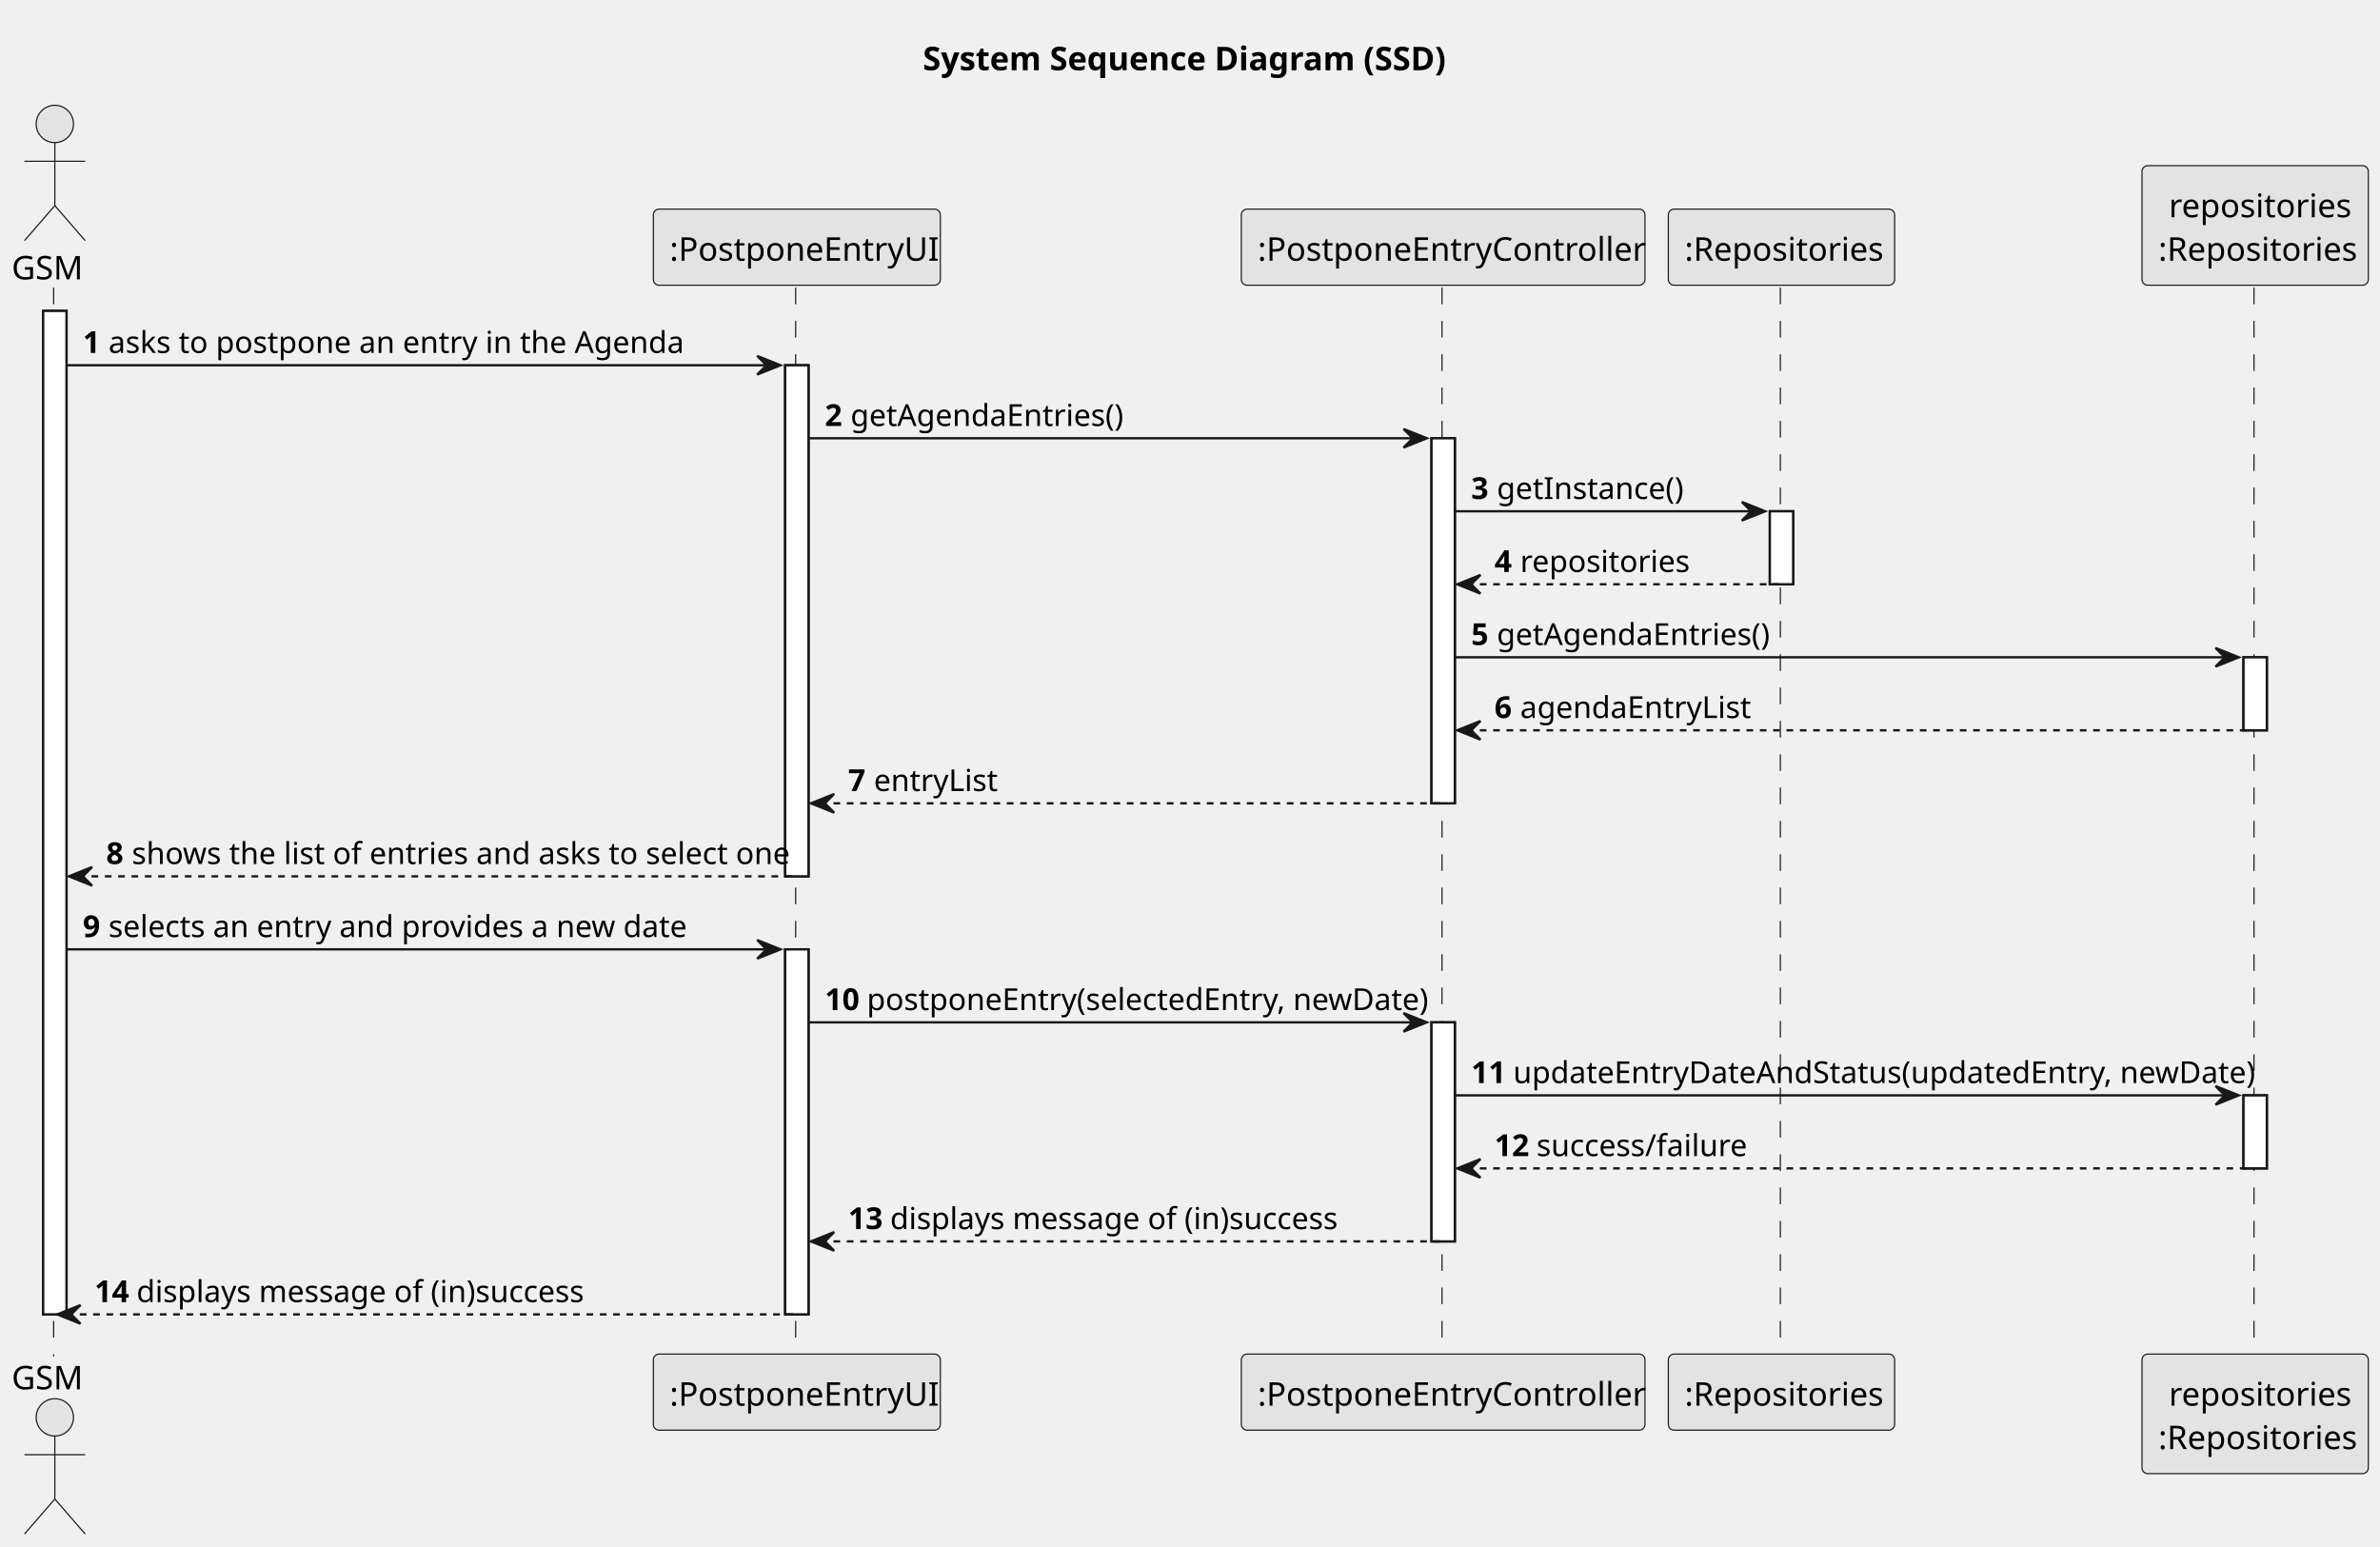
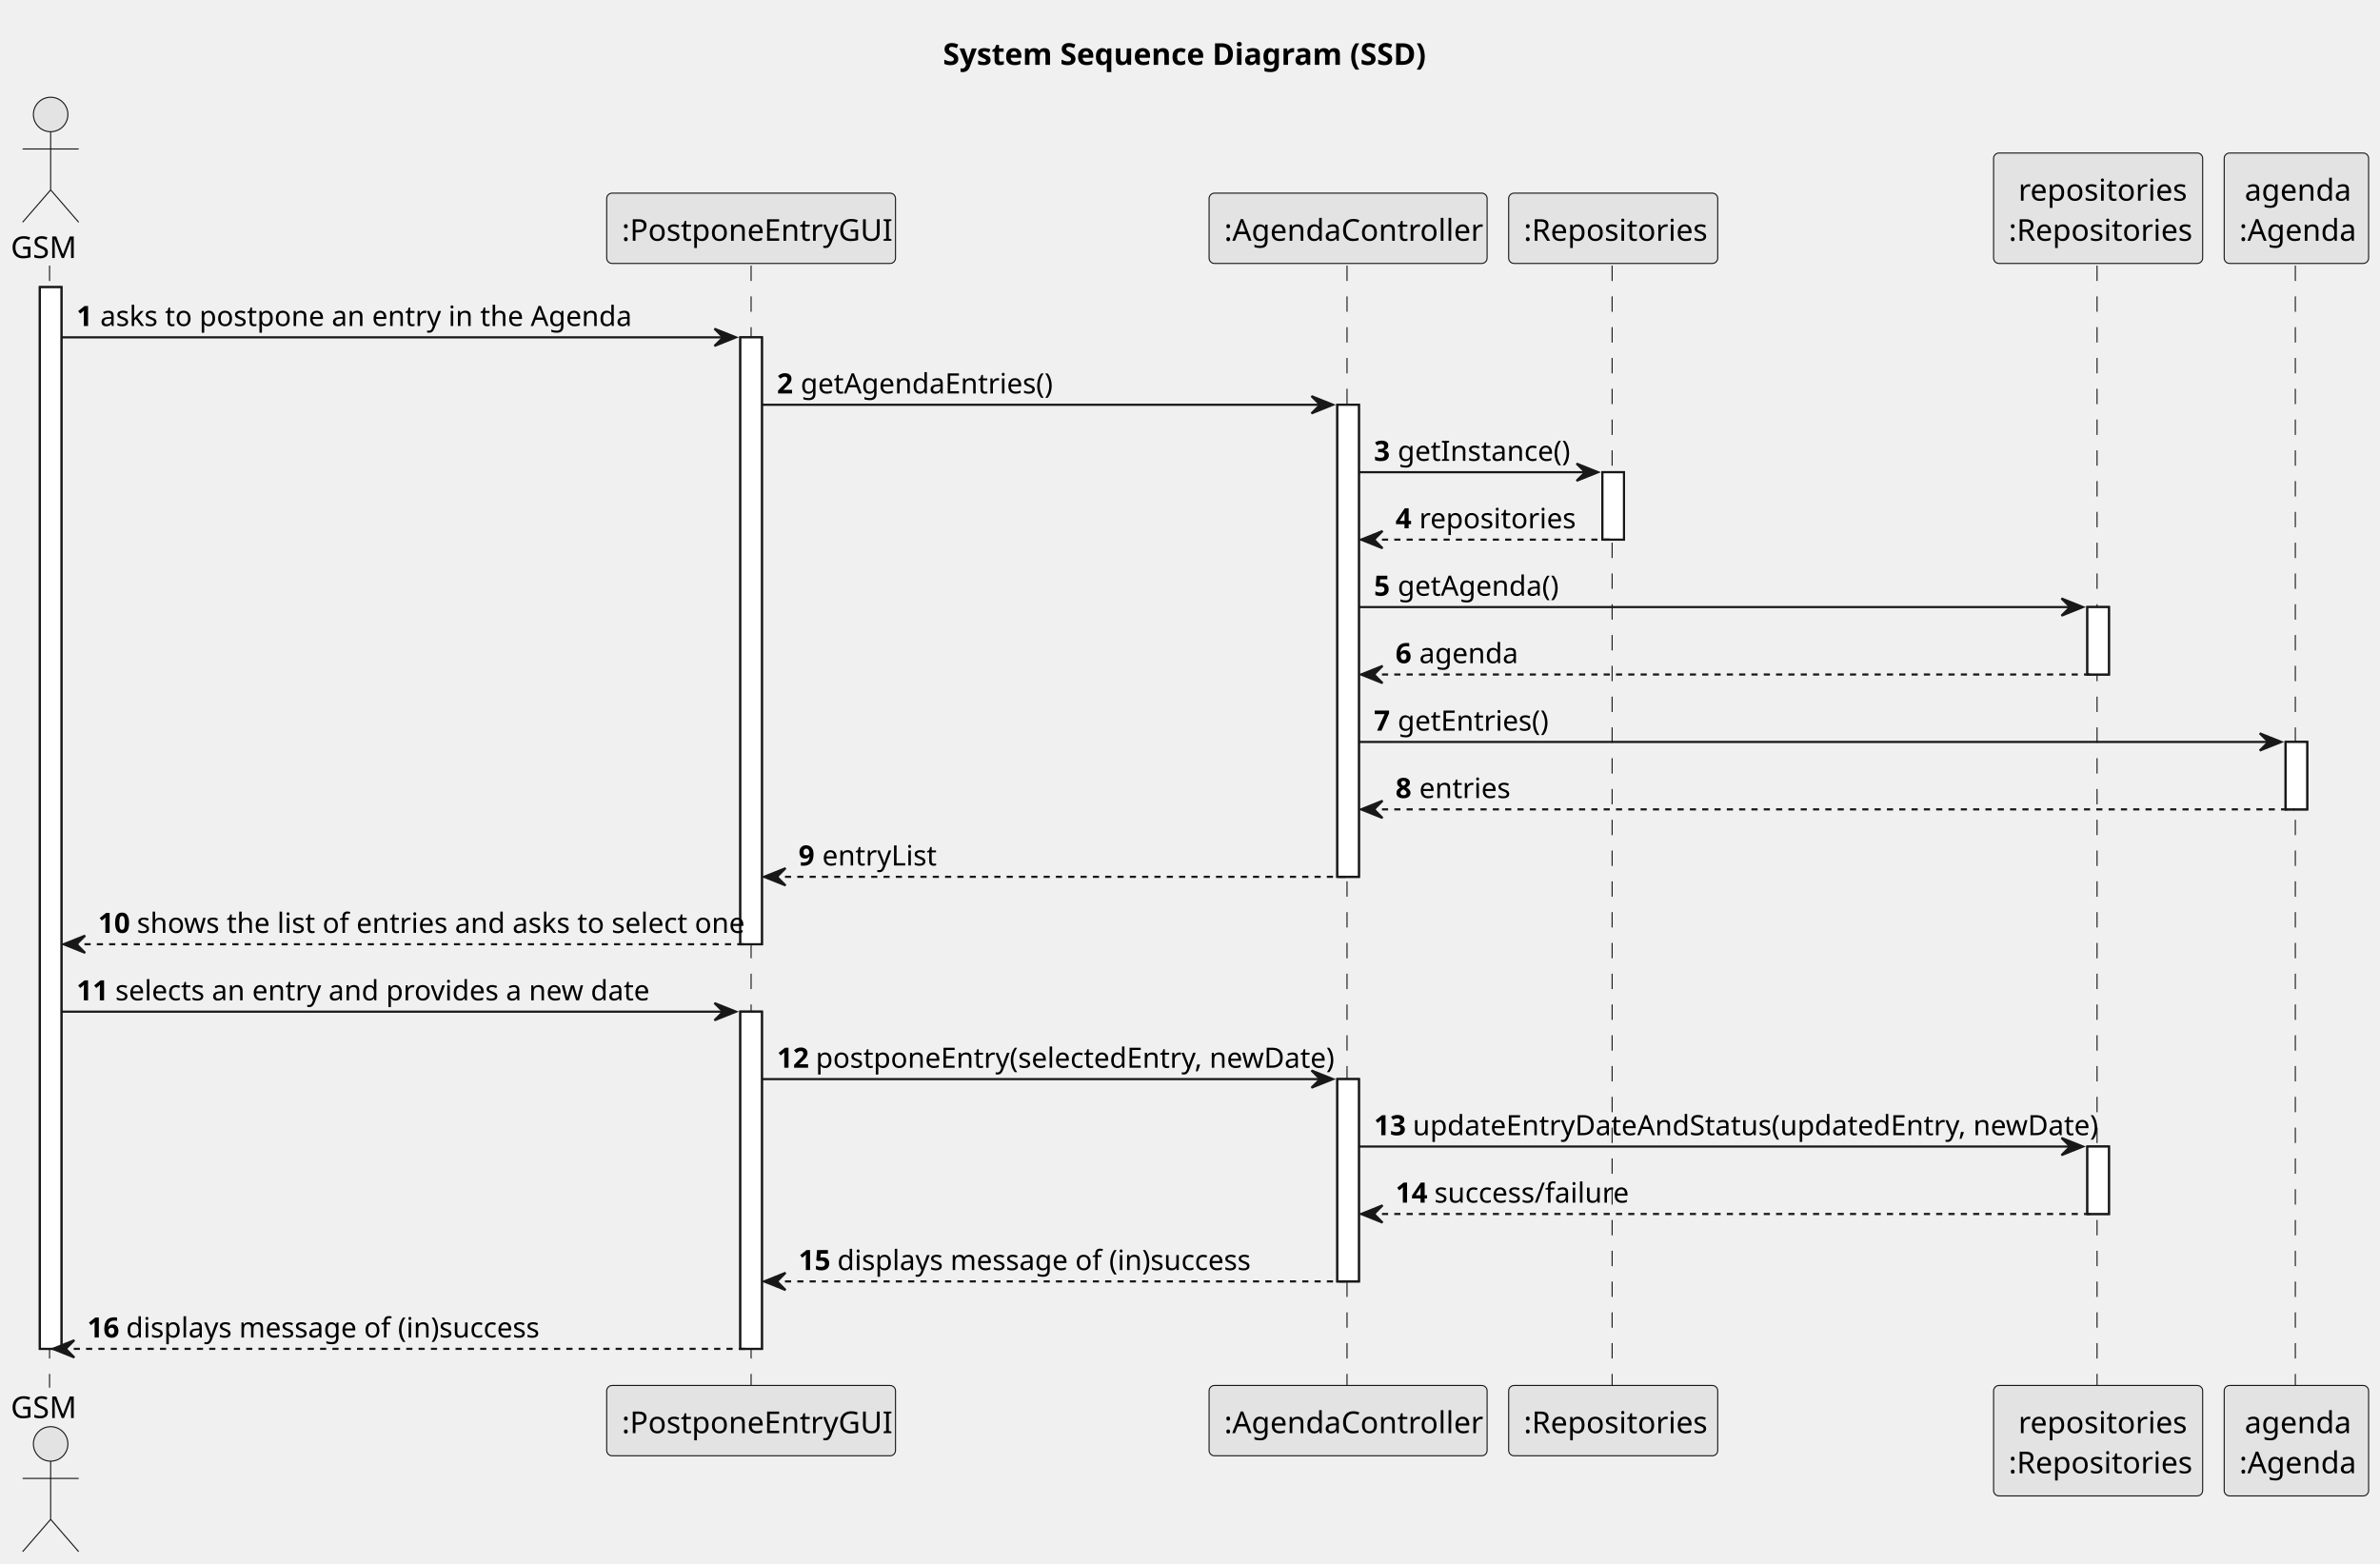
- <svg xmlns="http://www.w3.org/2000/svg" contentStyleType="text/css" height="464.8px" preserveAspectRatio="none" style="width:714px;height:464px;background:#FFFFFF;" version="1.1" viewBox="0 0 714 464" width="714.7px" zoomAndPan="magnify">
+ <svg xmlns="http://www.w3.org/2000/svg" contentStyleType="text/css" height="508.9px" preserveAspectRatio="none" style="width:773px;height:508px;background:#FFFFFF;" version="1.1" viewBox="0 0 773 508" width="773.5px" zoomAndPan="magnify">
  <defs />
  <g>
-     <text fill="#000000" font-family="sans-serif" font-size="9.8" font-weight="bold" lengthAdjust="spacing" textLength="159.6" x="276.85" y="21.075">System Sequence Diagram (SSD)</text>
-     <rect fill="#FFFFFF" height="301.052" style="stroke:#181818;stroke-width:0.7;" width="7" x="12.95" y="93.269" />
-     <rect fill="#FFFFFF" height="153.326" style="stroke:#181818;stroke-width:0.7;" width="7" x="235.55" y="109.573" />
-     <rect fill="#FFFFFF" height="109.519" style="stroke:#181818;stroke-width:0.7;" width="7" x="235.55" y="284.803" />
-     <rect fill="#FFFFFF" height="109.519" style="stroke:#181818;stroke-width:0.7;" width="7" x="429.45" y="131.477" />
-     <rect fill="#FFFFFF" height="65.711" style="stroke:#181818;stroke-width:0.7;" width="7" x="429.45" y="306.707" />
-     <rect fill="#FFFFFF" height="21.904" style="stroke:#181818;stroke-width:0.7;" width="7" x="530.95" y="153.381" />
-     <rect fill="#FFFFFF" height="21.904" style="stroke:#181818;stroke-width:0.7;" width="7" x="673.05" y="197.188" />
-     <rect fill="#FFFFFF" height="21.904" style="stroke:#181818;stroke-width:0.7;" width="7" x="673.05" y="328.61" />
-     <line style="stroke:#181818;stroke-width:0.35;stroke-dasharray:5.0,5.0;" x1="16.1" x2="16.1" y1="86.269" y2="406.921" />
-     <line style="stroke:#181818;stroke-width:0.35;stroke-dasharray:5.0,5.0;" x1="238.7" x2="238.7" y1="86.269" y2="406.921" />
-     <line style="stroke:#181818;stroke-width:0.35;stroke-dasharray:5.0,5.0;" x1="432.6" x2="432.6" y1="86.269" y2="406.921" />
-     <line style="stroke:#181818;stroke-width:0.35;stroke-dasharray:5.0,5.0;" x1="534.1" x2="534.1" y1="86.269" y2="406.921" />
-     <line style="stroke:#181818;stroke-width:0.35;stroke-dasharray:5.0,5.0;" x1="676.2" x2="676.2" y1="86.269" y2="406.921" />
+     <text fill="#000000" font-family="sans-serif" font-size="9.8" font-weight="bold" lengthAdjust="spacing" textLength="159.6" x="306.25" y="21.075">System Sequence Diagram (SSD)</text>
+     <rect fill="#FFFFFF" height="344.859" style="stroke:#181818;stroke-width:0.7;" width="7" x="12.95" y="93.269" />
+     <rect fill="#FFFFFF" height="197.133" style="stroke:#181818;stroke-width:0.7;" width="7" x="240.45" y="109.573" />
+     <rect fill="#FFFFFF" height="109.519" style="stroke:#181818;stroke-width:0.7;" width="7" x="240.45" y="328.61" />
+     <rect fill="#FFFFFF" height="153.326" style="stroke:#181818;stroke-width:0.7;" width="7" x="434.35" y="131.477" />
+     <rect fill="#FFFFFF" height="65.711" style="stroke:#181818;stroke-width:0.7;" width="7" x="434.35" y="350.514" />
+     <rect fill="#FFFFFF" height="21.904" style="stroke:#181818;stroke-width:0.7;" width="7" x="520.45" y="153.381" />
+     <rect fill="#FFFFFF" height="21.904" style="stroke:#181818;stroke-width:0.7;" width="7" x="677.95" y="197.188" />
+     <rect fill="#FFFFFF" height="21.904" style="stroke:#181818;stroke-width:0.7;" width="7" x="677.95" y="372.418" />
+     <rect fill="#FFFFFF" height="21.904" style="stroke:#181818;stroke-width:0.7;" width="7" x="742.35" y="240.995" />
+     <line style="stroke:#181818;stroke-width:0.35;stroke-dasharray:5.0,5.0;" x1="16.1" x2="16.1" y1="86.269" y2="450.729" />
+     <line style="stroke:#181818;stroke-width:0.35;stroke-dasharray:5.0,5.0;" x1="243.95" x2="243.95" y1="86.269" y2="450.729" />
+     <line style="stroke:#181818;stroke-width:0.35;stroke-dasharray:5.0,5.0;" x1="437.5" x2="437.5" y1="86.269" y2="450.729" />
+     <line style="stroke:#181818;stroke-width:0.35;stroke-dasharray:5.0,5.0;" x1="523.6" x2="523.6" y1="86.269" y2="450.729" />
+     <line style="stroke:#181818;stroke-width:0.35;stroke-dasharray:5.0,5.0;" x1="681.1" x2="681.1" y1="86.269" y2="450.729" />
+     <line style="stroke:#181818;stroke-width:0.35;stroke-dasharray:5.0,5.0;" x1="745.5" x2="745.5" y1="86.269" y2="450.729" />
    <text fill="#000000" font-family="sans-serif" font-size="9.8" lengthAdjust="spacing" textLength="21.7" x="3.5" y="83.81">GSM</text>
    <ellipse cx="16.45" cy="37.185" fill="#E3E3E3" rx="5.6" ry="5.6" style="stroke:#181818;stroke-width:0.35;" />
    <path d="M16.45,42.785 L16.45,61.685 M7.35,48.385 L25.55,48.385 M16.45,61.685 L7.35,72.185 M16.45,61.685 L25.55,72.185 " fill="none" style="stroke:#181818;stroke-width:0.35;" />
-     <text fill="#000000" font-family="sans-serif" font-size="9.8" lengthAdjust="spacing" textLength="21.7" x="3.5" y="416.797">GSM</text>
-     <ellipse cx="16.45" cy="425.206" fill="#E3E3E3" rx="5.6" ry="5.6" style="stroke:#181818;stroke-width:0.35;" />
-     <path d="M16.45,430.806 L16.45,449.706 M7.35,436.406 L25.55,436.406 M16.45,449.706 L7.35,460.206 M16.45,449.706 L25.55,460.206 " fill="none" style="stroke:#181818;stroke-width:0.35;" />
-     <rect fill="#E3E3E3" height="22.835" rx="1.75" ry="1.75" style="stroke:#181818;stroke-width:0.35;" width="86.1" x="196" y="62.735" />
-     <text fill="#000000" font-family="sans-serif" font-size="9.8" lengthAdjust="spacing" textLength="76.3" x="200.9" y="78.21">:PostponeEntryUI</text>
-     <rect fill="#E3E3E3" height="22.835" rx="1.75" ry="1.75" style="stroke:#181818;stroke-width:0.35;" width="86.1" x="196" y="406.221" />
-     <text fill="#000000" font-family="sans-serif" font-size="9.8" lengthAdjust="spacing" textLength="76.3" x="200.9" y="421.697">:PostponeEntryUI</text>
-     <rect fill="#E3E3E3" height="22.835" rx="1.75" ry="1.75" style="stroke:#181818;stroke-width:0.35;" width="121.1" x="372.4" y="62.735" />
-     <text fill="#000000" font-family="sans-serif" font-size="9.8" lengthAdjust="spacing" textLength="111.3" x="377.3" y="78.21">:PostponeEntryController</text>
-     <rect fill="#E3E3E3" height="22.835" rx="1.75" ry="1.75" style="stroke:#181818;stroke-width:0.35;" width="121.1" x="372.4" y="406.221" />
-     <text fill="#000000" font-family="sans-serif" font-size="9.8" lengthAdjust="spacing" textLength="111.3" x="377.3" y="421.697">:PostponeEntryController</text>
-     <rect fill="#E3E3E3" height="22.835" rx="1.75" ry="1.75" style="stroke:#181818;stroke-width:0.35;" width="67.9" x="500.5" y="62.735" />
-     <text fill="#000000" font-family="sans-serif" font-size="9.8" lengthAdjust="spacing" textLength="58.1" x="505.4" y="78.21">:Repositories</text>
-     <rect fill="#E3E3E3" height="22.835" rx="1.75" ry="1.75" style="stroke:#181818;stroke-width:0.35;" width="67.9" x="500.5" y="406.221" />
-     <text fill="#000000" font-family="sans-serif" font-size="9.8" lengthAdjust="spacing" textLength="58.1" x="505.4" y="421.697">:Repositories</text>
-     <rect fill="#E3E3E3" height="35.87" rx="1.75" ry="1.75" style="stroke:#181818;stroke-width:0.35;" width="67.9" x="642.6" y="49.7" />
-     <text fill="#000000" font-family="sans-serif" font-size="9.8" lengthAdjust="spacing" textLength="51.8" x="650.65" y="65.175">repositories</text>
-     <text fill="#000000" font-family="sans-serif" font-size="9.8" lengthAdjust="spacing" textLength="58.1" x="647.5" y="78.21">:Repositories</text>
-     <rect fill="#E3E3E3" height="35.87" rx="1.75" ry="1.75" style="stroke:#181818;stroke-width:0.35;" width="67.9" x="642.6" y="406.221" />
-     <text fill="#000000" font-family="sans-serif" font-size="9.8" lengthAdjust="spacing" textLength="51.8" x="650.65" y="421.697">repositories</text>
-     <text fill="#000000" font-family="sans-serif" font-size="9.8" lengthAdjust="spacing" textLength="58.1" x="647.5" y="434.731">:Repositories</text>
-     <rect fill="#FFFFFF" height="301.052" style="stroke:#181818;stroke-width:0.7;" width="7" x="12.95" y="93.269" />
-     <rect fill="#FFFFFF" height="153.326" style="stroke:#181818;stroke-width:0.7;" width="7" x="235.55" y="109.573" />
-     <rect fill="#FFFFFF" height="109.519" style="stroke:#181818;stroke-width:0.7;" width="7" x="235.55" y="284.803" />
-     <rect fill="#FFFFFF" height="109.519" style="stroke:#181818;stroke-width:0.7;" width="7" x="429.45" y="131.477" />
-     <rect fill="#FFFFFF" height="65.711" style="stroke:#181818;stroke-width:0.7;" width="7" x="429.45" y="306.707" />
-     <rect fill="#FFFFFF" height="21.904" style="stroke:#181818;stroke-width:0.7;" width="7" x="530.95" y="153.381" />
-     <rect fill="#FFFFFF" height="21.904" style="stroke:#181818;stroke-width:0.7;" width="7" x="673.05" y="197.188" />
-     <rect fill="#FFFFFF" height="21.904" style="stroke:#181818;stroke-width:0.7;" width="7" x="673.05" y="328.61" />
-     <polygon fill="#181818" points="227.15,106.773,234.15,109.573,227.15,112.373,229.95,109.573" style="stroke:#181818;stroke-width:0.7;" />
-     <line style="stroke:#181818;stroke-width:0.7;" x1="19.95" x2="231.35" y1="109.573" y2="109.573" />
+     <text fill="#000000" font-family="sans-serif" font-size="9.8" lengthAdjust="spacing" textLength="21.7" x="3.5" y="460.604">GSM</text>
+     <ellipse cx="16.45" cy="469.014" fill="#E3E3E3" rx="5.6" ry="5.6" style="stroke:#181818;stroke-width:0.35;" />
+     <path d="M16.45,474.614 L16.45,493.514 M7.35,480.214 L25.55,480.214 M16.45,493.514 L7.35,504.014 M16.45,493.514 L25.55,504.014 " fill="none" style="stroke:#181818;stroke-width:0.35;" />
+     <rect fill="#E3E3E3" height="22.835" rx="1.75" ry="1.75" style="stroke:#181818;stroke-width:0.35;" width="93.8" x="197.05" y="62.735" />
+     <text fill="#000000" font-family="sans-serif" font-size="9.8" lengthAdjust="spacing" textLength="84" x="201.95" y="78.21">:PostponeEntryGUI</text>
+     <rect fill="#E3E3E3" height="22.835" rx="1.75" ry="1.75" style="stroke:#181818;stroke-width:0.35;" width="93.8" x="197.05" y="450.029" />
+     <text fill="#000000" font-family="sans-serif" font-size="9.8" lengthAdjust="spacing" textLength="84" x="201.95" y="465.504">:PostponeEntryGUI</text>
+     <rect fill="#E3E3E3" height="22.835" rx="1.75" ry="1.75" style="stroke:#181818;stroke-width:0.35;" width="90.3" x="392.7" y="62.735" />
+     <text fill="#000000" font-family="sans-serif" font-size="9.8" lengthAdjust="spacing" textLength="80.5" x="397.6" y="78.21">:AgendaController</text>
+     <rect fill="#E3E3E3" height="22.835" rx="1.75" ry="1.75" style="stroke:#181818;stroke-width:0.35;" width="90.3" x="392.7" y="450.029" />
+     <text fill="#000000" font-family="sans-serif" font-size="9.8" lengthAdjust="spacing" textLength="80.5" x="397.6" y="465.504">:AgendaController</text>
+     <rect fill="#E3E3E3" height="22.835" rx="1.75" ry="1.75" style="stroke:#181818;stroke-width:0.35;" width="67.9" x="490" y="62.735" />
+     <text fill="#000000" font-family="sans-serif" font-size="9.8" lengthAdjust="spacing" textLength="58.1" x="494.9" y="78.21">:Repositories</text>
+     <rect fill="#E3E3E3" height="22.835" rx="1.75" ry="1.75" style="stroke:#181818;stroke-width:0.35;" width="67.9" x="490" y="450.029" />
+     <text fill="#000000" font-family="sans-serif" font-size="9.8" lengthAdjust="spacing" textLength="58.1" x="494.9" y="465.504">:Repositories</text>
+     <rect fill="#E3E3E3" height="35.87" rx="1.75" ry="1.75" style="stroke:#181818;stroke-width:0.35;" width="67.9" x="647.5" y="49.7" />
+     <text fill="#000000" font-family="sans-serif" font-size="9.8" lengthAdjust="spacing" textLength="51.8" x="655.55" y="65.175">repositories</text>
+     <text fill="#000000" font-family="sans-serif" font-size="9.8" lengthAdjust="spacing" textLength="58.1" x="652.4" y="78.21">:Repositories</text>
+     <rect fill="#E3E3E3" height="35.87" rx="1.75" ry="1.75" style="stroke:#181818;stroke-width:0.35;" width="67.9" x="647.5" y="450.029" />
+     <text fill="#000000" font-family="sans-serif" font-size="9.8" lengthAdjust="spacing" textLength="51.8" x="655.55" y="465.504">repositories</text>
+     <text fill="#000000" font-family="sans-serif" font-size="9.8" lengthAdjust="spacing" textLength="58.1" x="652.4" y="478.539">:Repositories</text>
+     <rect fill="#E3E3E3" height="35.87" rx="1.75" ry="1.75" style="stroke:#181818;stroke-width:0.35;" width="46.9" x="722.4" y="49.7" />
+     <text fill="#000000" font-family="sans-serif" font-size="9.8" lengthAdjust="spacing" textLength="33.6" x="729.05" y="65.175">agenda</text>
+     <text fill="#000000" font-family="sans-serif" font-size="9.8" lengthAdjust="spacing" textLength="37.1" x="727.3" y="78.21">:Agenda</text>
+     <rect fill="#E3E3E3" height="35.87" rx="1.75" ry="1.75" style="stroke:#181818;stroke-width:0.35;" width="46.9" x="722.4" y="450.029" />
+     <text fill="#000000" font-family="sans-serif" font-size="9.8" lengthAdjust="spacing" textLength="33.6" x="729.05" y="465.504">agenda</text>
+     <text fill="#000000" font-family="sans-serif" font-size="9.8" lengthAdjust="spacing" textLength="37.1" x="727.3" y="478.539">:Agenda</text>
+     <rect fill="#FFFFFF" height="344.859" style="stroke:#181818;stroke-width:0.7;" width="7" x="12.95" y="93.269" />
+     <rect fill="#FFFFFF" height="197.133" style="stroke:#181818;stroke-width:0.7;" width="7" x="240.45" y="109.573" />
+     <rect fill="#FFFFFF" height="109.519" style="stroke:#181818;stroke-width:0.7;" width="7" x="240.45" y="328.61" />
+     <rect fill="#FFFFFF" height="153.326" style="stroke:#181818;stroke-width:0.7;" width="7" x="434.35" y="131.477" />
+     <rect fill="#FFFFFF" height="65.711" style="stroke:#181818;stroke-width:0.7;" width="7" x="434.35" y="350.514" />
+     <rect fill="#FFFFFF" height="21.904" style="stroke:#181818;stroke-width:0.7;" width="7" x="520.45" y="153.381" />
+     <rect fill="#FFFFFF" height="21.904" style="stroke:#181818;stroke-width:0.7;" width="7" x="677.95" y="197.188" />
+     <rect fill="#FFFFFF" height="21.904" style="stroke:#181818;stroke-width:0.7;" width="7" x="677.95" y="372.418" />
+     <rect fill="#FFFFFF" height="21.904" style="stroke:#181818;stroke-width:0.7;" width="7" x="742.35" y="240.995" />
+     <polygon fill="#181818" points="232.05,106.773,239.05,109.573,232.05,112.373,234.85,109.573" style="stroke:#181818;stroke-width:0.7;" />
+     <line style="stroke:#181818;stroke-width:0.7;" x1="19.95" x2="236.25" y1="109.573" y2="109.573" />
    <text fill="#000000" font-family="sans-serif" font-size="9.1" font-weight="bold" lengthAdjust="spacing" textLength="4.9" x="24.85" y="105.889">1</text>
    <text fill="#000000" font-family="sans-serif" font-size="9.1" lengthAdjust="spacing" textLength="164.5" x="32.55" y="105.889">asks to postpone an entry in the Agenda</text>
-     <polygon fill="#181818" points="421.05,128.677,428.05,131.477,421.05,134.277,423.85,131.477" style="stroke:#181818;stroke-width:0.7;" />
-     <line style="stroke:#181818;stroke-width:0.7;" x1="242.55" x2="425.25" y1="131.477" y2="131.477" />
-     <text fill="#000000" font-family="sans-serif" font-size="9.1" font-weight="bold" lengthAdjust="spacing" textLength="4.9" x="247.45" y="127.793">2</text>
-     <text fill="#000000" font-family="sans-serif" font-size="9.1" lengthAdjust="spacing" textLength="77.7" x="255.15" y="127.793">getAgendaEntries()</text>
-     <polygon fill="#181818" points="522.55,150.581,529.55,153.381,522.55,156.181,525.35,153.381" style="stroke:#181818;stroke-width:0.7;" />
-     <line style="stroke:#181818;stroke-width:0.7;" x1="436.45" x2="526.75" y1="153.381" y2="153.381" />
-     <text fill="#000000" font-family="sans-serif" font-size="9.1" font-weight="bold" lengthAdjust="spacing" textLength="4.9" x="441.35" y="149.697">3</text>
-     <text fill="#000000" font-family="sans-serif" font-size="9.1" lengthAdjust="spacing" textLength="52.5" x="449.05" y="149.697">getInstance()</text>
-     <polygon fill="#181818" points="444.15,172.484,437.15,175.284,444.15,178.084,441.35,175.284" style="stroke:#181818;stroke-width:0.7;" />
-     <line style="stroke:#181818;stroke-width:0.7;stroke-dasharray:2.0,2.0;" x1="439.95" x2="533.75" y1="175.284" y2="175.284" />
-     <text fill="#000000" font-family="sans-serif" font-size="9.1" font-weight="bold" lengthAdjust="spacing" textLength="4.9" x="448.35" y="171.601">4</text>
-     <text fill="#000000" font-family="sans-serif" font-size="9.1" lengthAdjust="spacing" textLength="46.9" x="456.05" y="171.601">repositories</text>
-     <polygon fill="#181818" points="664.65,194.388,671.65,197.188,664.65,199.988,667.45,197.188" style="stroke:#181818;stroke-width:0.7;" />
-     <line style="stroke:#181818;stroke-width:0.7;" x1="436.45" x2="668.85" y1="197.188" y2="197.188" />
-     <text fill="#000000" font-family="sans-serif" font-size="9.1" font-weight="bold" lengthAdjust="spacing" textLength="4.9" x="441.35" y="193.504">5</text>
-     <text fill="#000000" font-family="sans-serif" font-size="9.1" lengthAdjust="spacing" textLength="77.7" x="449.05" y="193.504">getAgendaEntries()</text>
-     <polygon fill="#181818" points="444.15,216.292,437.15,219.092,444.15,221.892,441.35,219.092" style="stroke:#181818;stroke-width:0.7;" />
-     <line style="stroke:#181818;stroke-width:0.7;stroke-dasharray:2.0,2.0;" x1="439.95" x2="675.85" y1="219.092" y2="219.092" />
-     <text fill="#000000" font-family="sans-serif" font-size="9.1" font-weight="bold" lengthAdjust="spacing" textLength="4.9" x="448.35" y="215.408">6</text>
-     <text fill="#000000" font-family="sans-serif" font-size="9.1" lengthAdjust="spacing" textLength="65.8" x="456.05" y="215.408">agendaEntryList</text>
-     <polygon fill="#181818" points="250.25,238.196,243.25,240.995,250.25,243.796,247.45,240.995" style="stroke:#181818;stroke-width:0.7;" />
-     <line style="stroke:#181818;stroke-width:0.7;stroke-dasharray:2.0,2.0;" x1="246.05" x2="432.25" y1="240.995" y2="240.995" />
-     <text fill="#000000" font-family="sans-serif" font-size="9.1" font-weight="bold" lengthAdjust="spacing" textLength="4.9" x="254.45" y="237.312">7</text>
-     <text fill="#000000" font-family="sans-serif" font-size="9.1" lengthAdjust="spacing" textLength="35" x="262.15" y="237.312">entryList</text>
-     <polygon fill="#181818" points="27.65,260.099,20.65,262.899,27.65,265.699,24.85,262.899" style="stroke:#181818;stroke-width:0.7;" />
-     <line style="stroke:#181818;stroke-width:0.7;stroke-dasharray:2.0,2.0;" x1="23.45" x2="238.35" y1="262.899" y2="262.899" />
-     <text fill="#000000" font-family="sans-serif" font-size="9.1" font-weight="bold" lengthAdjust="spacing" textLength="4.9" x="31.85" y="259.215">8</text>
-     <text fill="#000000" font-family="sans-serif" font-size="9.1" lengthAdjust="spacing" textLength="191.1" x="39.55" y="259.215">shows the list of entries and asks to select one</text>
-     <polygon fill="#181818" points="227.15,282.003,234.15,284.803,227.15,287.603,229.95,284.803" style="stroke:#181818;stroke-width:0.7;" />
-     <line style="stroke:#181818;stroke-width:0.7;" x1="19.95" x2="231.35" y1="284.803" y2="284.803" />
-     <text fill="#000000" font-family="sans-serif" font-size="9.1" font-weight="bold" lengthAdjust="spacing" textLength="4.9" x="24.85" y="281.119">9</text>
-     <text fill="#000000" font-family="sans-serif" font-size="9.1" lengthAdjust="spacing" textLength="165.2" x="32.55" y="281.119">selects an entry and provides a new date</text>
-     <polygon fill="#181818" points="421.05,303.907,428.05,306.707,421.05,309.507,423.85,306.707" style="stroke:#181818;stroke-width:0.7;" />
-     <line style="stroke:#181818;stroke-width:0.7;" x1="242.55" x2="425.25" y1="306.707" y2="306.707" />
-     <text fill="#000000" font-family="sans-serif" font-size="9.1" font-weight="bold" lengthAdjust="spacing" textLength="9.8" x="247.45" y="303.023">10</text>
-     <text fill="#000000" font-family="sans-serif" font-size="9.1" lengthAdjust="spacing" textLength="161" x="260.05" y="303.023">postponeEntry(selectedEntry, newDate)</text>
-     <polygon fill="#181818" points="664.65,325.81,671.65,328.61,664.65,331.41,667.45,328.61" style="stroke:#181818;stroke-width:0.7;" />
-     <line style="stroke:#181818;stroke-width:0.7;" x1="436.45" x2="668.85" y1="328.61" y2="328.61" />
-     <text fill="#000000" font-family="sans-serif" font-size="9.1" font-weight="bold" lengthAdjust="spacing" textLength="9.8" x="441.35" y="324.926">11</text>
-     <text fill="#000000" font-family="sans-serif" font-size="9.1" lengthAdjust="spacing" textLength="210.7" x="453.95" y="324.926">updateEntryDateAndStatus(updatedEntry, newDate)</text>
-     <polygon fill="#181818" points="444.15,347.714,437.15,350.514,444.15,353.314,441.35,350.514" style="stroke:#181818;stroke-width:0.7;" />
-     <line style="stroke:#181818;stroke-width:0.7;stroke-dasharray:2.0,2.0;" x1="439.95" x2="675.85" y1="350.514" y2="350.514" />
-     <text fill="#000000" font-family="sans-serif" font-size="9.1" font-weight="bold" lengthAdjust="spacing" textLength="9.8" x="448.35" y="346.83">12</text>
-     <text fill="#000000" font-family="sans-serif" font-size="9.1" lengthAdjust="spacing" textLength="60.9" x="460.95" y="346.83">success/failure</text>
-     <polygon fill="#181818" points="250.25,369.618,243.25,372.418,250.25,375.218,247.45,372.418" style="stroke:#181818;stroke-width:0.7;" />
-     <line style="stroke:#181818;stroke-width:0.7;stroke-dasharray:2.0,2.0;" x1="246.05" x2="432.25" y1="372.418" y2="372.418" />
-     <text fill="#000000" font-family="sans-serif" font-size="9.1" font-weight="bold" lengthAdjust="spacing" textLength="9.8" x="254.45" y="368.734">13</text>
-     <text fill="#000000" font-family="sans-serif" font-size="9.1" lengthAdjust="spacing" textLength="133" x="267.05" y="368.734">displays message of (in)success</text>
-     <polygon fill="#181818" points="24.15,391.522,17.15,394.322,24.15,397.122,21.35,394.322" style="stroke:#181818;stroke-width:0.7;" />
-     <line style="stroke:#181818;stroke-width:0.7;stroke-dasharray:2.0,2.0;" x1="19.95" x2="238.35" y1="394.322" y2="394.322" />
-     <text fill="#000000" font-family="sans-serif" font-size="9.1" font-weight="bold" lengthAdjust="spacing" textLength="9.8" x="28.35" y="390.638">14</text>
-     <text fill="#000000" font-family="sans-serif" font-size="9.1" lengthAdjust="spacing" textLength="133" x="40.95" y="390.638">displays message of (in)success</text>
+     <polygon fill="#181818" points="425.95,128.677,432.95,131.477,425.95,134.277,428.75,131.477" style="stroke:#181818;stroke-width:0.7;" />
+     <line style="stroke:#181818;stroke-width:0.7;" x1="247.45" x2="430.15" y1="131.477" y2="131.477" />
+     <text fill="#000000" font-family="sans-serif" font-size="9.1" font-weight="bold" lengthAdjust="spacing" textLength="4.9" x="252.35" y="127.793">2</text>
+     <text fill="#000000" font-family="sans-serif" font-size="9.1" lengthAdjust="spacing" textLength="77.7" x="260.05" y="127.793">getAgendaEntries()</text>
+     <polygon fill="#181818" points="512.05,150.581,519.05,153.381,512.05,156.181,514.85,153.381" style="stroke:#181818;stroke-width:0.7;" />
+     <line style="stroke:#181818;stroke-width:0.7;" x1="441.35" x2="516.25" y1="153.381" y2="153.381" />
+     <text fill="#000000" font-family="sans-serif" font-size="9.1" font-weight="bold" lengthAdjust="spacing" textLength="4.9" x="446.25" y="149.697">3</text>
+     <text fill="#000000" font-family="sans-serif" font-size="9.1" lengthAdjust="spacing" textLength="52.5" x="453.95" y="149.697">getInstance()</text>
+     <polygon fill="#181818" points="449.05,172.484,442.05,175.284,449.05,178.084,446.25,175.284" style="stroke:#181818;stroke-width:0.7;" />
+     <line style="stroke:#181818;stroke-width:0.7;stroke-dasharray:2.0,2.0;" x1="444.85" x2="523.25" y1="175.284" y2="175.284" />
+     <text fill="#000000" font-family="sans-serif" font-size="9.1" font-weight="bold" lengthAdjust="spacing" textLength="4.9" x="453.25" y="171.601">4</text>
+     <text fill="#000000" font-family="sans-serif" font-size="9.1" lengthAdjust="spacing" textLength="46.9" x="460.95" y="171.601">repositories</text>
+     <polygon fill="#181818" points="669.55,194.388,676.55,197.188,669.55,199.988,672.35,197.188" style="stroke:#181818;stroke-width:0.7;" />
+     <line style="stroke:#181818;stroke-width:0.7;" x1="441.35" x2="673.75" y1="197.188" y2="197.188" />
+     <text fill="#000000" font-family="sans-serif" font-size="9.1" font-weight="bold" lengthAdjust="spacing" textLength="4.9" x="446.25" y="193.504">5</text>
+     <text fill="#000000" font-family="sans-serif" font-size="9.1" lengthAdjust="spacing" textLength="49" x="453.95" y="193.504">getAgenda()</text>
+     <polygon fill="#181818" points="449.05,216.292,442.05,219.092,449.05,221.892,446.25,219.092" style="stroke:#181818;stroke-width:0.7;" />
+     <line style="stroke:#181818;stroke-width:0.7;stroke-dasharray:2.0,2.0;" x1="444.85" x2="680.75" y1="219.092" y2="219.092" />
+     <text fill="#000000" font-family="sans-serif" font-size="9.1" font-weight="bold" lengthAdjust="spacing" textLength="4.9" x="453.25" y="215.408">6</text>
+     <text fill="#000000" font-family="sans-serif" font-size="9.1" lengthAdjust="spacing" textLength="29.4" x="460.95" y="215.408">agenda</text>
+     <polygon fill="#181818" points="733.95,238.196,740.95,240.995,733.95,243.796,736.75,240.995" style="stroke:#181818;stroke-width:0.7;" />
+     <line style="stroke:#181818;stroke-width:0.7;" x1="441.35" x2="738.15" y1="240.995" y2="240.995" />
+     <text fill="#000000" font-family="sans-serif" font-size="9.1" font-weight="bold" lengthAdjust="spacing" textLength="4.9" x="446.25" y="237.312">7</text>
+     <text fill="#000000" font-family="sans-serif" font-size="9.1" lengthAdjust="spacing" textLength="46.9" x="453.95" y="237.312">getEntries()</text>
+     <polygon fill="#181818" points="449.05,260.099,442.05,262.899,449.05,265.699,446.25,262.899" style="stroke:#181818;stroke-width:0.7;" />
+     <line style="stroke:#181818;stroke-width:0.7;stroke-dasharray:2.0,2.0;" x1="444.85" x2="745.15" y1="262.899" y2="262.899" />
+     <text fill="#000000" font-family="sans-serif" font-size="9.1" font-weight="bold" lengthAdjust="spacing" textLength="4.9" x="453.25" y="259.215">8</text>
+     <text fill="#000000" font-family="sans-serif" font-size="9.1" lengthAdjust="spacing" textLength="27.3" x="460.95" y="259.215">entries</text>
+     <polygon fill="#181818" points="255.15,282.003,248.15,284.803,255.15,287.603,252.35,284.803" style="stroke:#181818;stroke-width:0.7;" />
+     <line style="stroke:#181818;stroke-width:0.7;stroke-dasharray:2.0,2.0;" x1="250.95" x2="437.15" y1="284.803" y2="284.803" />
+     <text fill="#000000" font-family="sans-serif" font-size="9.1" font-weight="bold" lengthAdjust="spacing" textLength="4.9" x="259.35" y="281.119">9</text>
+     <text fill="#000000" font-family="sans-serif" font-size="9.1" lengthAdjust="spacing" textLength="35" x="267.05" y="281.119">entryList</text>
+     <polygon fill="#181818" points="27.65,303.907,20.65,306.707,27.65,309.507,24.85,306.707" style="stroke:#181818;stroke-width:0.7;" />
+     <line style="stroke:#181818;stroke-width:0.7;stroke-dasharray:2.0,2.0;" x1="23.45" x2="243.25" y1="306.707" y2="306.707" />
+     <text fill="#000000" font-family="sans-serif" font-size="9.1" font-weight="bold" lengthAdjust="spacing" textLength="9.8" x="31.85" y="303.023">10</text>
+     <text fill="#000000" font-family="sans-serif" font-size="9.1" lengthAdjust="spacing" textLength="191.1" x="44.45" y="303.023">shows the list of entries and asks to select one</text>
+     <polygon fill="#181818" points="232.05,325.81,239.05,328.61,232.05,331.41,234.85,328.61" style="stroke:#181818;stroke-width:0.7;" />
+     <line style="stroke:#181818;stroke-width:0.7;" x1="19.95" x2="236.25" y1="328.61" y2="328.61" />
+     <text fill="#000000" font-family="sans-serif" font-size="9.1" font-weight="bold" lengthAdjust="spacing" textLength="9.8" x="24.85" y="324.926">11</text>
+     <text fill="#000000" font-family="sans-serif" font-size="9.1" lengthAdjust="spacing" textLength="165.2" x="37.45" y="324.926">selects an entry and provides a new date</text>
+     <polygon fill="#181818" points="425.95,347.714,432.95,350.514,425.95,353.314,428.75,350.514" style="stroke:#181818;stroke-width:0.7;" />
+     <line style="stroke:#181818;stroke-width:0.7;" x1="247.45" x2="430.15" y1="350.514" y2="350.514" />
+     <text fill="#000000" font-family="sans-serif" font-size="9.1" font-weight="bold" lengthAdjust="spacing" textLength="9.8" x="252.35" y="346.83">12</text>
+     <text fill="#000000" font-family="sans-serif" font-size="9.1" lengthAdjust="spacing" textLength="161" x="264.95" y="346.83">postponeEntry(selectedEntry, newDate)</text>
+     <polygon fill="#181818" points="669.55,369.618,676.55,372.418,669.55,375.218,672.35,372.418" style="stroke:#181818;stroke-width:0.7;" />
+     <line style="stroke:#181818;stroke-width:0.7;" x1="441.35" x2="673.75" y1="372.418" y2="372.418" />
+     <text fill="#000000" font-family="sans-serif" font-size="9.1" font-weight="bold" lengthAdjust="spacing" textLength="9.8" x="446.25" y="368.734">13</text>
+     <text fill="#000000" font-family="sans-serif" font-size="9.1" lengthAdjust="spacing" textLength="210.7" x="458.85" y="368.734">updateEntryDateAndStatus(updatedEntry, newDate)</text>
+     <polygon fill="#181818" points="449.05,391.522,442.05,394.322,449.05,397.122,446.25,394.322" style="stroke:#181818;stroke-width:0.7;" />
+     <line style="stroke:#181818;stroke-width:0.7;stroke-dasharray:2.0,2.0;" x1="444.85" x2="680.75" y1="394.322" y2="394.322" />
+     <text fill="#000000" font-family="sans-serif" font-size="9.1" font-weight="bold" lengthAdjust="spacing" textLength="9.8" x="453.25" y="390.638">14</text>
+     <text fill="#000000" font-family="sans-serif" font-size="9.1" lengthAdjust="spacing" textLength="60.9" x="465.85" y="390.638">success/failure</text>
+     <polygon fill="#181818" points="255.15,413.425,248.15,416.225,255.15,419.025,252.35,416.225" style="stroke:#181818;stroke-width:0.7;" />
+     <line style="stroke:#181818;stroke-width:0.7;stroke-dasharray:2.0,2.0;" x1="250.95" x2="437.15" y1="416.225" y2="416.225" />
+     <text fill="#000000" font-family="sans-serif" font-size="9.1" font-weight="bold" lengthAdjust="spacing" textLength="9.8" x="259.35" y="412.541">15</text>
+     <text fill="#000000" font-family="sans-serif" font-size="9.1" lengthAdjust="spacing" textLength="133" x="271.95" y="412.541">displays message of (in)success</text>
+     <polygon fill="#181818" points="24.15,435.329,17.15,438.129,24.15,440.929,21.35,438.129" style="stroke:#181818;stroke-width:0.7;" />
+     <line style="stroke:#181818;stroke-width:0.7;stroke-dasharray:2.0,2.0;" x1="19.95" x2="243.25" y1="438.129" y2="438.129" />
+     <text fill="#000000" font-family="sans-serif" font-size="9.1" font-weight="bold" lengthAdjust="spacing" textLength="9.8" x="28.35" y="434.445">16</text>
+     <text fill="#000000" font-family="sans-serif" font-size="9.1" lengthAdjust="spacing" textLength="133" x="40.95" y="434.445">displays message of (in)success</text>
  </g>
</svg>
